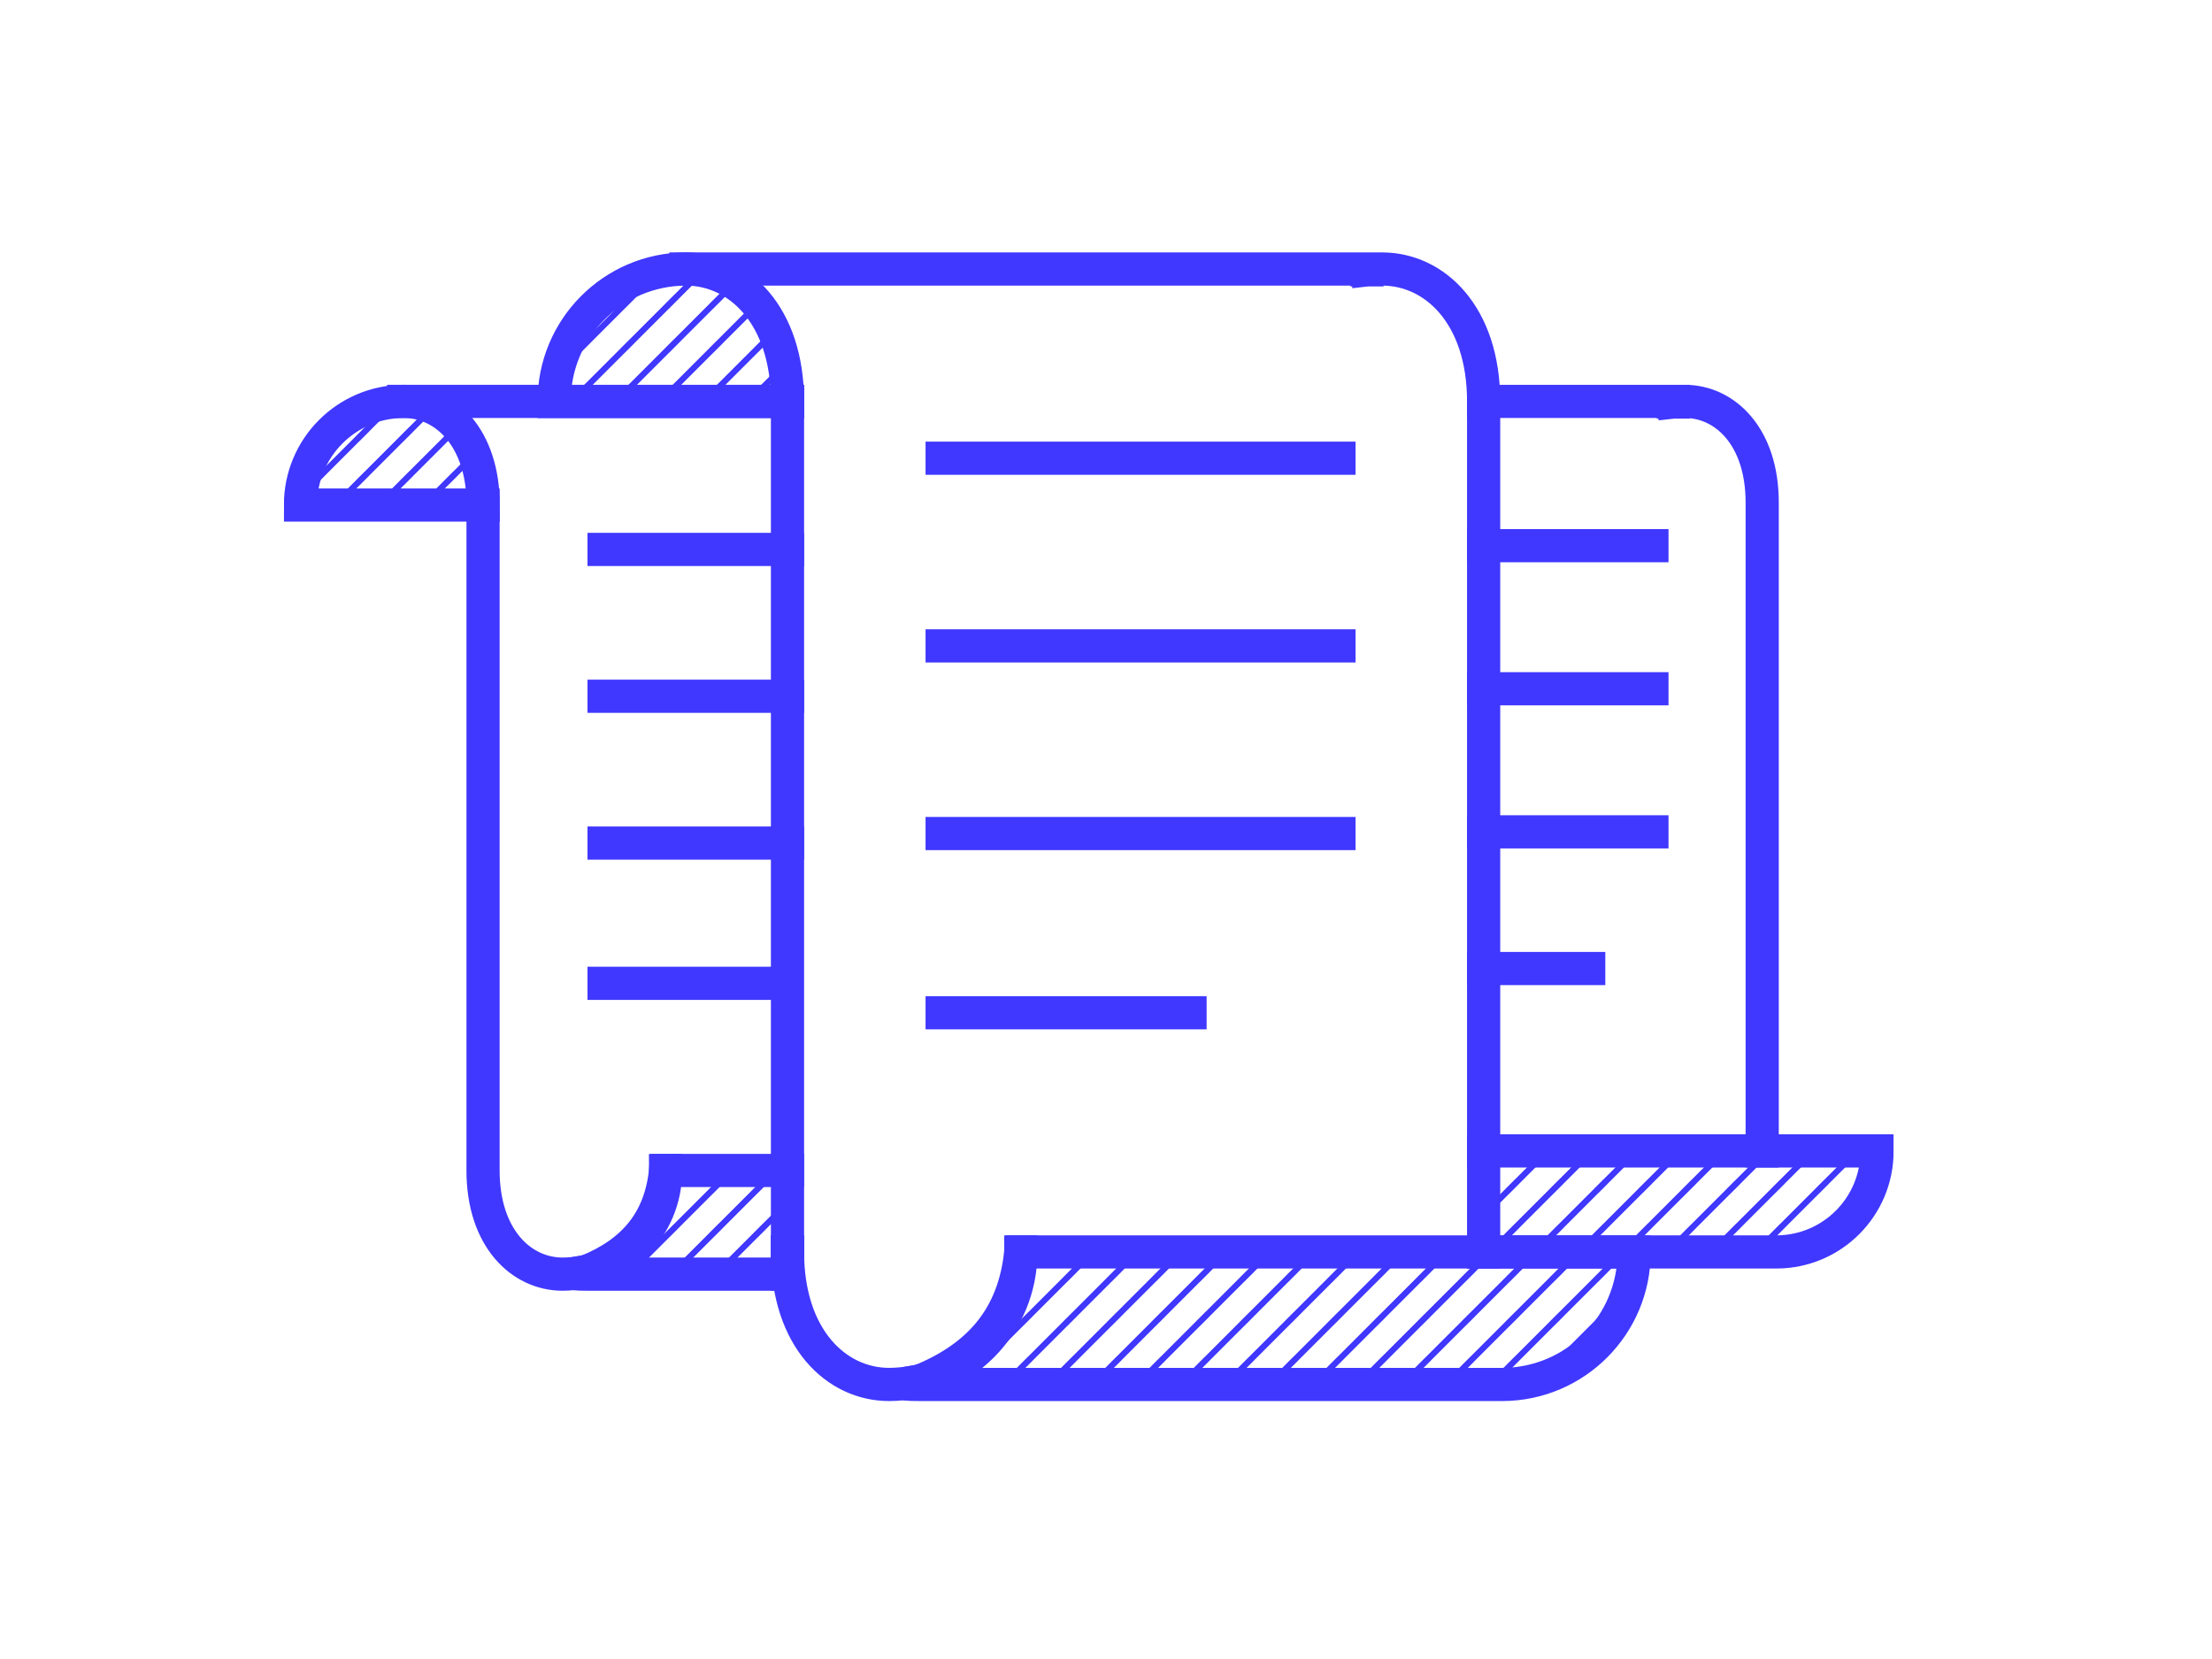
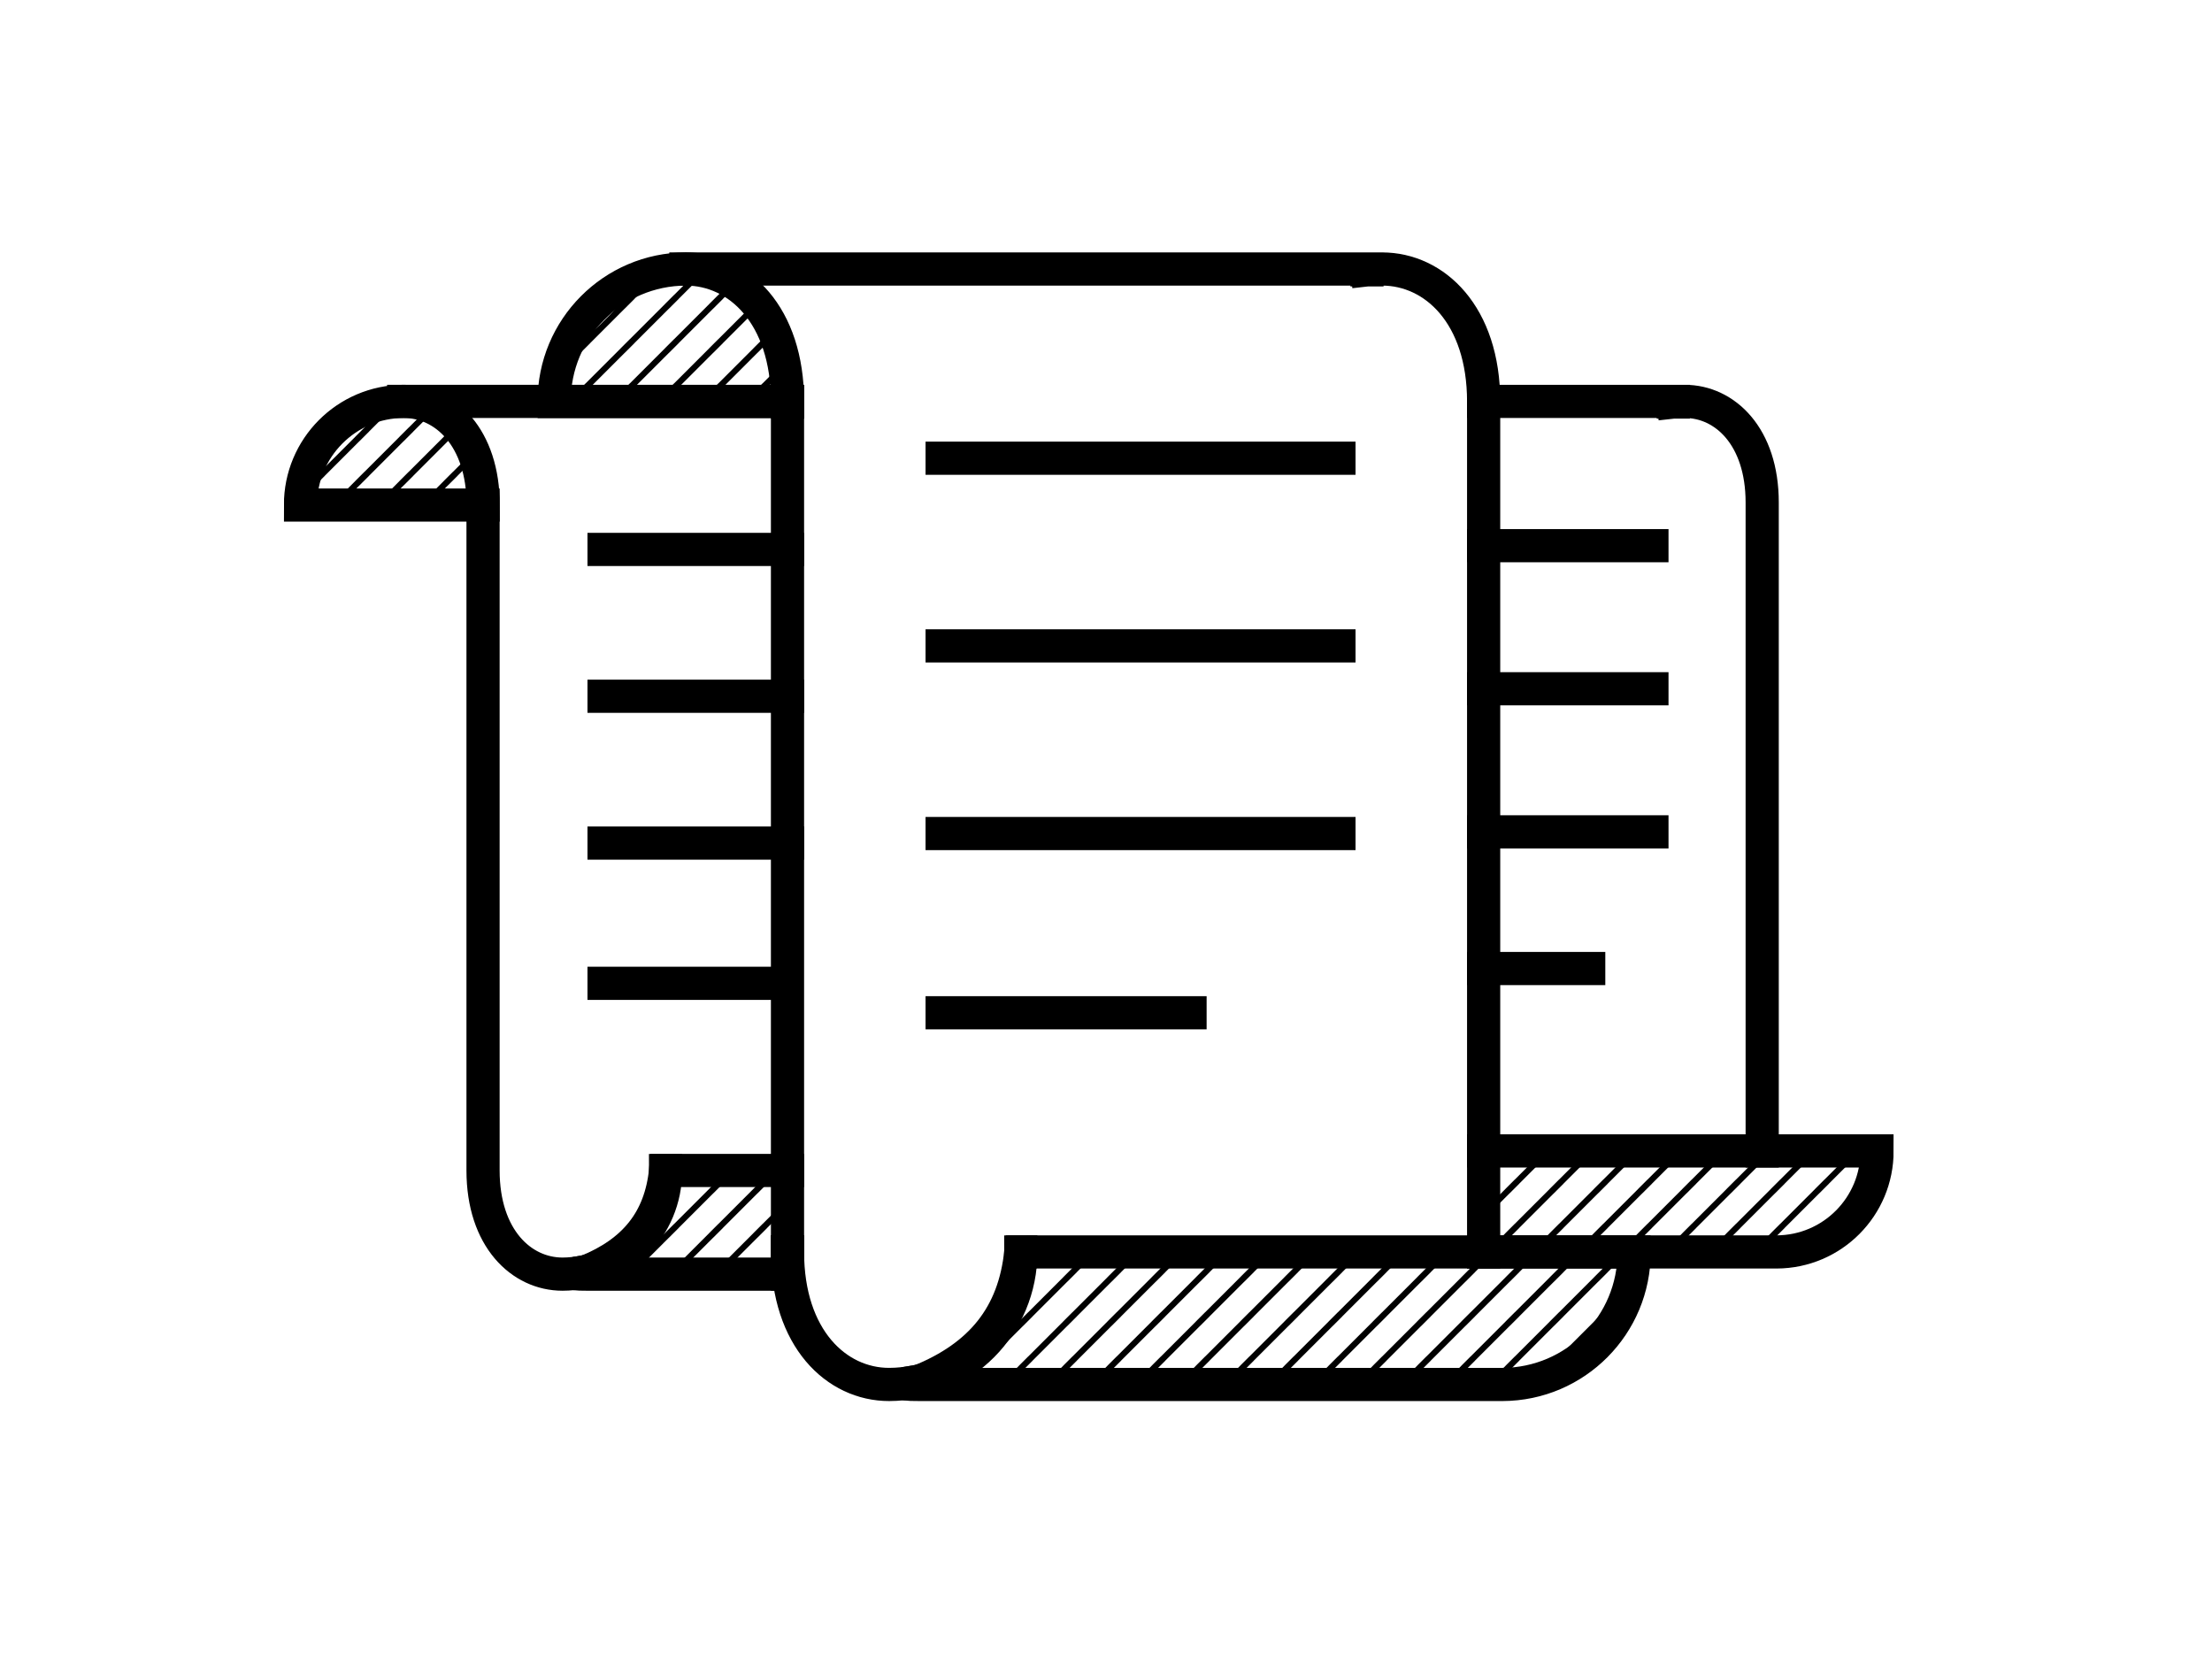
<svg xmlns="http://www.w3.org/2000/svg" viewBox="0 0 800 600">
  <defs>
-     <style>.cls-1,.cls-2,.cls-4,.cls-5{fill:none;}.cls-2,.cls-3,.cls-4,.cls-5{stroke:#4038ff;stroke-linecap:square;}.cls-2,.cls-3,.cls-4{stroke-miterlimit:10;}.cls-2{stroke-width:2px;}.cls-3,.cls-4,.cls-5{stroke-width:12px;}.cls-3{fill:url(#lines);}</style>
+     <style>.cls-1,.cls-2,.cls-4,.cls-5{fill:none;}.cls-2,.cls-3,.cls-4,.cls-5{stroke:currentColor;stroke-linecap:square;}.cls-2,.cls-3,.cls-4{stroke-miterlimit:10;}.cls-2{stroke-width:2px;}.cls-3,.cls-4,.cls-5{stroke-width:12px;}.cls-3{fill:url(#lines);}</style>
    <pattern id="lines" data-name="lines" width="16" height="16" patternUnits="userSpaceOnUse" viewBox="0 0 16 16">
      <rect class="cls-1" width="16" height="16" />
      <line class="cls-2" x1="1.98" y1="78.02" x2="67.98" y2="12.02" />
      <line class="cls-2" x1="-14.02" y1="78.02" x2="51.98" y2="12.02" />
      <line class="cls-2" x1="-30.02" y1="78.02" x2="35.98" y2="12.02" />
      <line class="cls-2" x1="-46.02" y1="78.02" x2="19.98" y2="12.02" />
      <line class="cls-2" x1="-62.02" y1="78.02" x2="3.98" y2="12.02" />
      <line class="cls-2" x1="1.98" y1="62.02" x2="67.98" y2="-3.98" />
      <line class="cls-2" x1="-14.02" y1="62.02" x2="51.98" y2="-3.98" />
      <line class="cls-2" x1="-30.02" y1="62.02" x2="35.98" y2="-3.98" />
      <line class="cls-2" x1="-46.02" y1="62.02" x2="19.98" y2="-3.98" />
      <line class="cls-2" x1="-62.02" y1="62.02" x2="3.98" y2="-3.98" />
      <line class="cls-2" x1="1.98" y1="46.02" x2="67.98" y2="-19.98" />
      <line class="cls-2" x1="-14.02" y1="46.02" x2="51.98" y2="-19.98" />
      <line class="cls-2" x1="-30.02" y1="46.02" x2="35.98" y2="-19.98" />
      <line class="cls-2" x1="-46.02" y1="46.02" x2="19.98" y2="-19.98" />
      <line class="cls-2" x1="-62.02" y1="46.02" x2="3.98" y2="-19.98" />
      <line class="cls-2" x1="1.98" y1="30.02" x2="67.98" y2="-35.98" />
      <line class="cls-2" x1="-14.02" y1="30.02" x2="51.98" y2="-35.98" />
      <line class="cls-2" x1="-30.02" y1="30.02" x2="35.98" y2="-35.98" />
      <line class="cls-2" x1="-46.02" y1="30.02" x2="19.98" y2="-35.98" />
      <line class="cls-2" x1="-62.02" y1="30.02" x2="3.98" y2="-35.98" />
      <line class="cls-2" x1="1.98" y1="14.02" x2="67.98" y2="-51.98" />
      <line class="cls-2" x1="-14.02" y1="14.02" x2="51.98" y2="-51.98" />
      <line class="cls-2" x1="-30.02" y1="14.02" x2="35.98" y2="-51.98" />
      <line class="cls-2" x1="-46.02" y1="14.02" x2="19.98" y2="-51.98" />
      <line class="cls-2" x1="-62.02" y1="14.02" x2="3.98" y2="-51.98" />
    </pattern>
  </defs>
  <g id="Layer_2" data-name="Layer 2">
    <g id="Platform-content-files">
      <path class="cls-3" d="M108.68,182.66A37.39,37.39,0,0,1,146,145.17c14.91,0,28.75,13,28.75,37.49Z" />
      <path class="cls-4" d="M146,145.17H284.81v.24" />
      <path class="cls-4" d="M240.72,423.32a37.37,37.37,0,0,1-37.27,37.49c-14.9,0-28.75-13-28.75-37.49V182.66" />
      <path class="cls-3" d="M284.81,460.81H212.23c-8.78,0-.67-.73-.18-.93,17.36-7,26.85-18.64,28.67-36.56h44.09" />
      <path class="cls-5" d="M218.47,198.71h66.34" />
      <path class="cls-5" d="M218.47,251.81h66.34" />
      <path class="cls-5" d="M218.47,304.91h66.34" />
      <path class="cls-5" d="M218.47,355.63h61.08" />
      <path class="cls-3" d="M200.43,145.22a47.79,47.79,0,0,1,47.64-47.93c19.05,0,36.74,16.66,36.74,47.93Z" />
      <path class="cls-4" d="M284.81,452.78v0ZM248.07,97.29H494.39v.31m0,0a49.08,49.08,0,0,1,5.45-.31c19.05,0,36.74,16.66,36.74,47.93V452.78" />
      <path class="cls-4" d="M369.19,452.78a47.78,47.78,0,0,1-47.63,47.93c-19.06,0-36.75-16.66-36.75-47.93" />
      <path class="cls-3" d="M332.55,499.52c-.63.26-11,1.19.22,1.19H543.39A47.78,47.78,0,0,0,591,452.78H369.19C366.86,475.7,354.74,490.55,332.55,499.52Z" />
      <path class="cls-5" d="M340.74,165.72H484.25" />
      <path class="cls-5" d="M340.74,233.59H484.25" />
      <path class="cls-5" d="M340.74,301.46H484.25" />
      <path class="cls-5" d="M340.74,366.28h89.65" />
      <path class="cls-4" d="M536.58,145.17h68.59v.23m0,0a38.05,38.05,0,0,1,4.15-.23c14.53,0,28,12.7,28,36.54V416.24" />
      <path class="cls-3" d="M536.58,416.24H678.85a36.43,36.43,0,0,1-36.32,36.54H536.58" />
      <path class="cls-5" d="M536.58,197.35h60.86" />
      <path class="cls-5" d="M536.58,249.1h60.86" />
      <path class="cls-5" d="M536.58,300.85h60.86" />
      <path class="cls-5" d="M536.58,350.28h38" />
      <line class="cls-4" x1="284.81" y1="145.22" x2="284.81" y2="460.81" />
      <rect class="cls-1" width="800" height="600" />
    </g>
  </g>
</svg>
